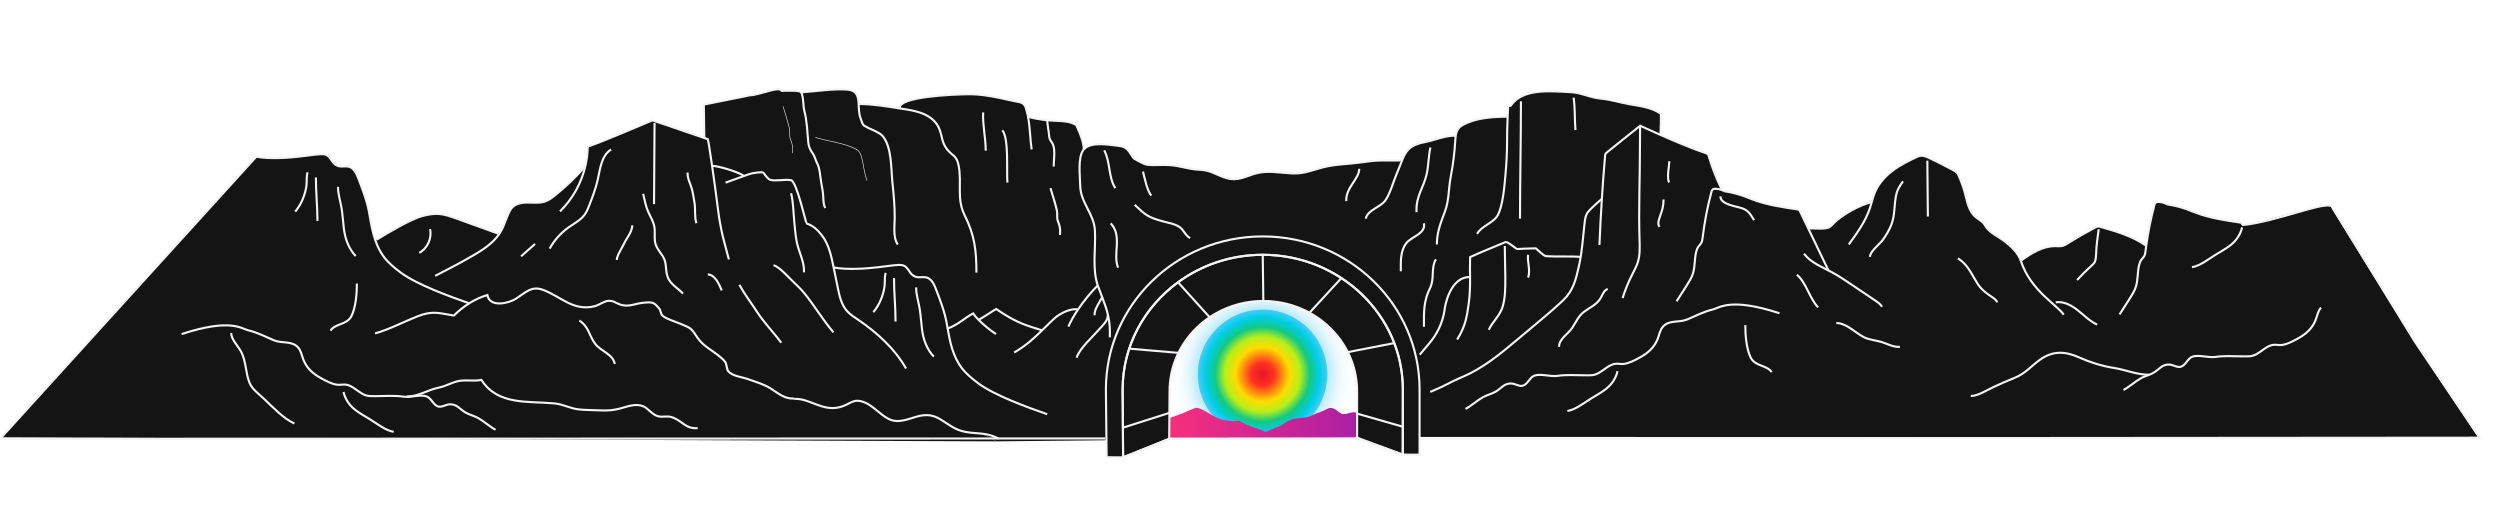
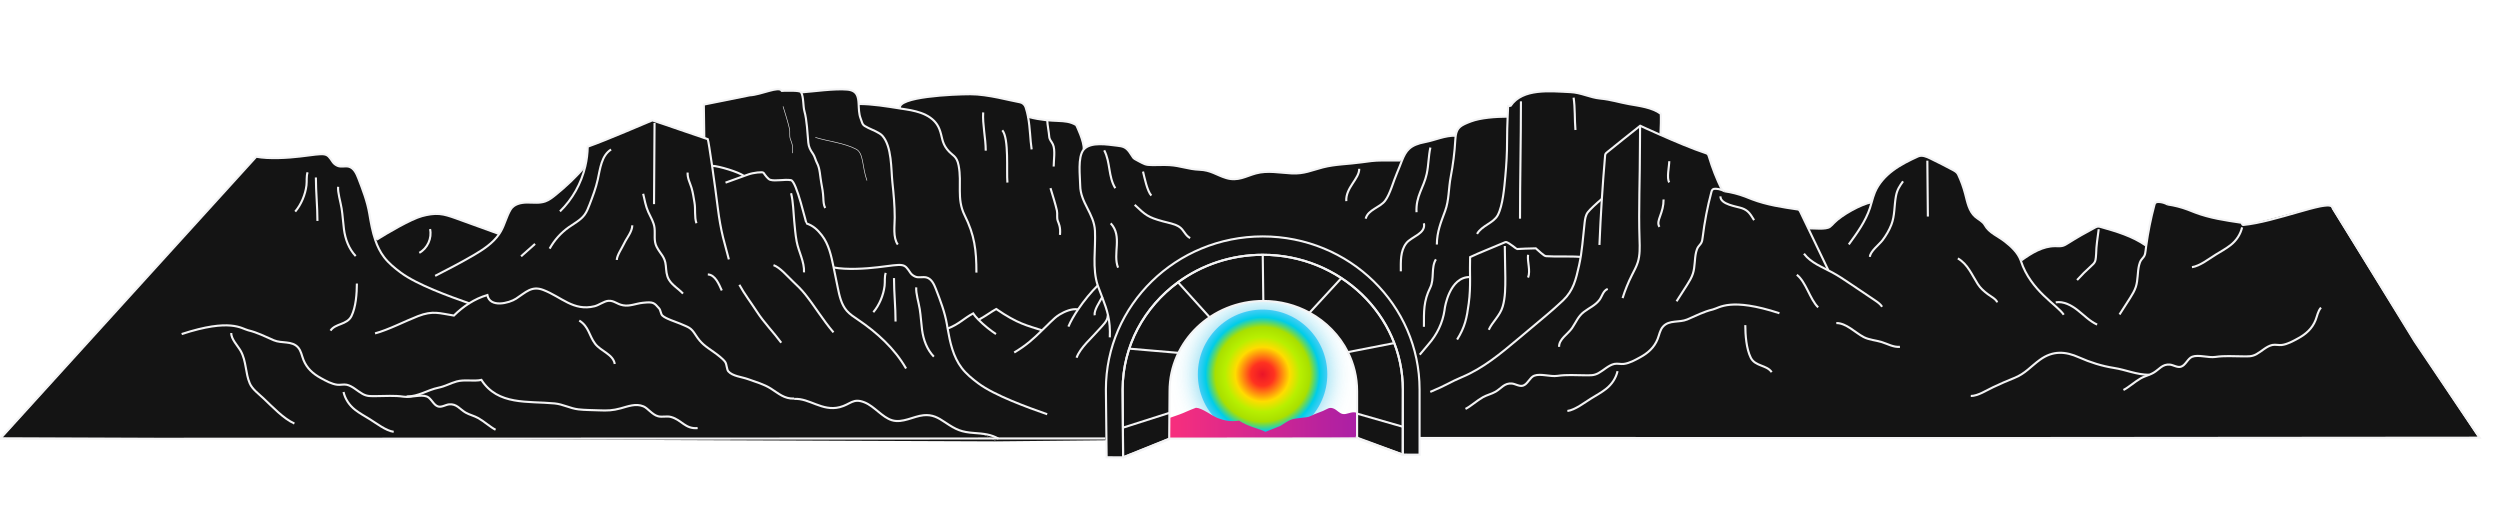
<svg xmlns="http://www.w3.org/2000/svg" id="mountain_and_rails" version="1.1" viewBox="0 0 4247.783 897.419">
  <defs>
    <clipPath id="clippath">
      <path d="M2301.968,743.871c1.743.012,2.646.036,2.608.074v-78.331c0-84.465-71.471-153.183-159.321-153.183-87.849,0-159.32,68.718-159.32,153.183l-.615,81.716s278.754-3.567,315.317-3.466l1.33.006Z" fill="none" />
    </clipPath>
    <linearGradient id="linear-gradient" x1="1974.483" y1="719.247" x2="2311.939" y2="719.247" gradientUnits="userSpaceOnUse">
      <stop offset="0" stop-color="#fb2f7b" />
      <stop offset="1" stop-color="#a91fa6" />
    </linearGradient>
    <radialGradient id="mobile-orb">
      <stop offset="0" stop-color="#EB1528" />
      <stop offset="0.18" stop-color="#FF3220" />
      <stop offset="0.42" stop-color="#FFDC00" />
-       <stop offset="0.58" stop-color="#B8EF19" />
-       <stop offset="0.73" stop-color="#14C980" />
+       <stop offset="0.58" stop-color="#B8EF00" />
+       <stop offset="0.73" stop-color="#A8E000" />
      <stop offset="0.88" stop-color="#00CDE8" />
      <stop offset="1" stop-color="#45CDF6" />
    </radialGradient>
    <filter id="mobile-orb-glow" x="-80%" y="-80%" width="260%" height="260%">
      <feGaussianBlur stdDeviation="21" />
    </filter>
  </defs>
  <g clip-path="url(#clippath)">
    <circle cx="2145.25" cy="636" r="110" fill="#00b0e0" opacity=".58" filter="url(#mobile-orb-glow)" />
    <circle cx="2145.25" cy="636" r="110" fill="url(#mobile-orb)" />
  </g>
  <g clip-path="url(#clippath)">
    <path d="M2175.408,723.72c9.543-6.057,11.699-7.694,17.473-10.348,4.684-2.152,12.642-2.549,17.767-3.353,7.189-1.127,10.901-.202,17.872-3.836,6.364-3.317,12.837-5.16,19.39-7.943,7.889-3.35,10.743-7.277,18.544-3.84,5.24,2.309,9.486,8.101,15.158,9.062,6.975,1.181,14.297-4.448,21.935-2.546,3.366.839,4.841,4.133,7.901,5.549l.491,38.509-337.456.674.283-32.046c9.471-2.091,20.494-6.28,28.895-9.214,8.852-3.091,16.281-7.244,28.475-11.547,10.399.34,26.807,13.434,36.163,17.177,13.13,5.253,23.578,6.6,37.014,4.73,15.539,10.359,33.969,13.478,44.929,18.94" fill="url(#linear-gradient)" />
  </g>
  <g>
    <g>
      <path d="M2473.419,230.598c2.18-14.36,9.04-17.9,25.7-24.26s42.93-8.08,61.68-8.15l.88.04c.25-5.98.53-11.97.82-17.96,1.46-.46,2.74-.09,4.21-.5,20.54-30.16,66.93-24.87,101.53-23.28,18.46.84,33.11,9.29,51.02,10.99,17.81,1.68,31.95,6.42,48.67,9.42,17.54,3.14,39.07,5.55,53.75,16.34,0,0,1.15,2.7-.39,35.44l-.19.43c24.09,10.64,55.71,24.05,76.82,30.92,1.17.38,2.38.77,3.32,1.58,1.31,1.14,1.85,2.9,2.35,4.56,5.76,19.3,13.15,38.11,22.05,56.18l-.16.43c1.68.62,3.31,1.36,4.86,2.23,11.8,1.69,23.41,4.67,34.57,8.85,4.09,1.54,8.12,3.24,12.21,4.79,24.92,9.48,51.55,13.43,77.94,17.31,1.86.27,2.96,2.18,3.77,3.88,4.53,9.42,9.09,18.91,13.66,28.43l.63-.3c8.46-.28,29.17,2.46,36.02-2.51,2.67-1.94,4.84-4.45,7.13-6.82,12.79-13.25,45.65-31.64,63.76-35.03l.15.04c1.61-5.73,3.2-11.46,5.5-16.94,6.28-14.98,17.63-27.42,30.64-37.14,13.01-9.73,27.7-16.94,42.47-23.7,6.8-3.11,14.66.24,21.37,3.54,12.74,6.28,25.48,12.55,37.96,19.32,3.48,1.88,7.15,4.02,8.85,7.6,5.02,10.58,9.05,21.64,12.01,32.97,3.65,13.95,6.3,29.43,17.16,38.92,5.48,4.79,12.85,7.82,16.31,14.22,7.04,13.03,22.35,18.74,34.03,27.86,11.04,8.61,22.13,18.96,26.92,32.09l1.45-.26c17.11-12.26,36.23-24.04,57.27-23.89,4.24.03,8.57.54,12.66-.57,3.21-.87,6.06-2.68,8.88-4.46,14.94-9.4,30.25-18.22,45.88-26.44,1.54-.81,3.13-1.63,4.87-1.82,1.78-.19,3.57.3,5.3.79,26.57,7.48,53.6,15.51,76.22,31.32l.8.11c3.17-23.14,7.77-46.07,13.78-68.64.37-1.35.77-2.77,1.74-3.78,1.49-1.57,3.91-1.75,6.07-1.62,5.11.29,10.17,1.77,14.64,4.27,11.79,1.69,23.41,4.66,34.57,8.85,4.09,1.53,8.12,3.23,12.21,4.79,24.93,9.48,51.56,13.42,77.94,17.31,1.87.27,1.905,4.05,3.77,3.87,37.912-3.661,154.077-45.903,150.543-27.542l139.794,225.586,108.668,162.542-1798.185-.436h-.26v-80.55c0-143.66-119.31-260.12-266.48-260.12-147.18,0-266.49,116.46-266.49,260.12l.94,86.25h-.11l-188.27,1.88-.01-.78c-12.88-7.25-19.86-12.29-35.54-13.41-23.02-1.66-31.04-5.36-50.12-18.11-12.27-8.2-21.48-13.53-36.7-12.1-16.99,1.58-35.76,13.89-53.64,8.5-16.58-5.01-29.69-23.51-46.48-30.3-19.89-8.06-23.76,3.37-42.36,8.09-29.97,7.59-51.34-15.67-77.36-14.04l-.02-.58c-16.64.74-26.65-8.78-39.58-16.97-11.87-7.53-26.04-11.41-39.51-16.26-9.75-3.51-25.66-4.77-32.81-13.06-2.81-3.26-2.49-11.81-5.3-15.93-3.47-5.08-13.16-12.4-18.63-16.27-15.06-10.68-21.78-14.23-31.98-30.13-7.57-11.8-10.47-12.09-25.99-18.7-7.19-3.06-24.75-8.36-30.32-13.94-2.48-2.48-2.73-8.98-5.29-11.87-8.56-9.66-9.51-11.6-27.63-9.61-12.44,1.36-22.02,6.35-33.57,4.27-11.17-2.01-15.29-8.4-25.09-7.62-7.32.57-16.02,7.42-23.47,9.23-36,8.77-56.31-15.92-87.02-27.65-19.87-7.6-29.57,3.86-46.32,14.75-11.91,7.73-44.53,16.02-48.82-6.16-10.93,3.21-21.25,8.03-30.87,14.1-32.94-11.61-88.49-31.55-116.28-52.25-10.32-7.69-20.44-15.9-28.25-26.13-6.69-8.76-11.43-18.6-14.98-29l2.32-.8c16.86-10.59,58.1-35.05,77.35-40.12,9.54-2.52,19.41-4.32,29.24-3.49,9.34.78,18.31,3.92,27.15,7.02,23.94,8.41,50.25,18.47,74.19,26.87l.24.16c1.03-1.52,2.01-3.07,2.92-4.68,6.69-11.8,9.6-25.48,16.61-37.09,5.4-8.96,17.12-11.7,27.58-11.78,10.46-.09,21.27,1.58,31.13-1.89,6.7-2.36,12.37-6.9,17.89-11.36,16.47-13.31,36.41-31.82,49.72-48.29l.45.11c2.58-10.93,4-22.17,4.16-33.48,33.35-11.69,106.59-43.61,109.8-44.7,30.06,9.75,58.43,20.16,88.27,30,1.98.65,3.97,1.3,5.96,1.95.88,2.44,3.87,21.69,7.31,45.43l.48-.11c11.26.47,44.61,10.4,53.72,17.27,2.49-.9,4.98-1.79,7.47-2.69,7.93-2.85,24.3-4.88,25.73-2.74,2.67,3.99,7.74,10.89,11.35,11.93,9.13,2.64,23.9-1.19,35.22.58,9.53,1.49,25.47,73.21,26.5,73.56,11.38,3.94,18.52,10.55,25.92,20.05,11.8,15.16,15.99,34.73,19.85,53.55.09.44.18.87.27,1.31l.37-.08c21.27,4.1,54.48,2.07,74.39-.37,45.8-5.6,44.31-7.47,55.68,9.45,1.95,2.91,5.03,5.04,8.25,6.43,5.9,2.53,12.84-.2,19.05,1.41,8.53,2.22,12.84,11.49,16.01,19.71,7.61,19.66,15.26,39.49,18.75,60.29.38,2.28.77,4.57,1.16,6.86l.06-.01c19.41-7.47,27.25-17.17,43.3-25.76,2.15,3.23,5.25,6.84,8.84,10.51l1.24-.06c13.44-7.46,20.82-13.4,29.11-17.91,36.96,25.38,52.27,27.85,77.64,36.2l.13.13c4.59-4.5,9.39-9.28,14.75-14.44,4.69-4.51,9.43-9.06,15-12.4,8.92-5.35,21.11-10.65,31.35-8.79l.15.1c10.27-15.24,22.68-30.21,33.41-40.67l.18-.06c-9.82-28.65-3.39-62.17-4.8-92.8-1.34-29.4-24.82-47.71-25.12-77.28-.15-15.55-4.62-48,5.79-60.72.04-.05.08-.1.12-.14,11.67-13.99,41.48-8.35,56.89-6.68,10.24,1.11,14.99,2.79,20.79,10.68,7.84,10.64,3.86,9.55,15.75,15.58,9.63,4.89,10.89,6.75,23.91,6.74,9.37,0,18.9-.5,28.26,0,18.59,1.01,32.43,7.17,51.02,7.85,19.8.74,28.59,8.94,45.54,14.13,19.74,6.04,33.54-3.23,50.24-7.81,20.08-5.51,40.46-1.08,61.22-.04,20.79,1.05,33.87-5.38,52.59-10.22,21.44-5.53,44.26-5.49,65.88-8.61,11.64-1.69,22.25-3.16,34.47-3.14h32.06l2.11.41c6.77-16.93,13.14-26.85,39.75-31.81,16.38-3.06,33.58-11.33,51.47-10.7l.2.03Z" fill="#141414" />
      <path d="M2001.599,479.598c-57.17,41.85-94.13,107.96-94.13,182.22l.81,115.17v.13l-27.98-.2-.32-28.85-.94-86.25c0-143.66,119.31-260.12,266.49-260.12,147.17,0,266.48,116.46,266.48,260.12v110.7l-28.54-.08v-.2l.12-110.42c0-126.22-106.8-228.9-238.06-228.9-54.04,0-103.93,17.4-143.93,46.68Z" fill="#141414" />
      <path d="M2145.524,432.913c-54.04,0-103.93,17.4-143.93,46.68-57.17,41.85-94.13,107.96-94.13,182.22l.81,115.17h.35l77.983-31.087.617-81.303c0-84.47,71.46-153.18,159.31-153.19h.01c28.52,0,55.31,7.24,78.49,19.92,28.15,15.38,50.98,38.78,65.1,66.94,10.08,20.08,15.73,42.58,15.73,66.33v78.33c0-.01-.058-.019-.173-.027l-.133.001c.037.297.06.597.081.898l.409-.001.196-.001v.01l76.57,28.43h.65l.12-110.42c0-126.22-106.8-228.9-238.06-228.9Z" fill="#141414" stroke="#f3f3f4" stroke-miterlimit="10" stroke-width="3.6" />
      <path d="M1458.909,176.678l.53-.03c23.48.1,46.8,4.06,69.63,7.63l.02-.12c-4.96-19.83,90.07-24.04,119.65-24.07,30.18-.04,68.17,10.99,83.98,13.61,4.65.77,8.46,4.1,9.93,8.58,1.77,5.41,3.1,10.86,4.12,16.3,45.93,11.62,61.42,1.95,81.81,13.9,0,0,14.09,28.24,12.68,41.7l.01.01c-.04.04-.08.09-.12.14-10.41,12.72-5.94,45.17-5.79,60.72.3,29.57,23.78,47.88,25.12,77.28,1.41,30.63-5.02,64.15,4.8,92.8l-.18.06c-10.73,10.46-23.14,25.43-33.41,40.67l-.15-.1c-10.24-1.86-22.43,3.44-31.35,8.79-5.57,3.34-10.31,7.89-15,12.4-5.36,5.16-10.16,9.94-14.75,14.44l-.13-.13c-25.37-8.35-40.68-10.82-77.64-36.2-8.29,4.51-15.67,10.45-29.11,17.91l-1.24.06c-3.59-3.67-6.69-7.28-8.84-10.51-16.05,8.59-23.89,18.29-43.3,25.76l-.06.01c-.39-2.29-.78-4.58-1.16-6.86-3.49-20.8-11.14-40.63-18.75-60.29-3.17-8.22-7.48-17.49-16.01-19.71-6.21-1.61-13.15,1.12-19.05-1.41-3.22-1.39-6.3-3.52-8.25-6.43-11.37-16.92-9.88-15.05-55.68-9.45-19.91,2.44-53.12,4.47-74.39.37l-.37.08c-.09-.44-.18-.87-.27-1.31-3.86-18.82-8.05-38.39-19.85-53.55-7.4-9.5-14.54-16.11-25.92-20.05-1.03-.35-16.97-72.07-26.5-73.56-11.32-1.77-26.09,2.06-35.22-.58-3.61-1.04-8.68-7.94-11.35-11.93-1.43-2.14-17.8-.11-25.73,2.74-2.49.9-4.98,1.79-7.47,2.69-9.11-6.87-42.46-16.8-53.72-17.27l-.48.11c-3.44-23.74-6.43-42.99-7.31-45.43-1.99-.65-3.98-1.3-5.96-1.95l-.81-56.82,77.82-15.7c19.61-1.01,50.02-16.4,54.5-7.68,9.38-.05,30.45-1.07,32.76,2.31.09.13.17.26.24.39,20.79-1.5,56.7-6.75,78.55-4.78,16.69,1.51,18.51,11.97,19.17,24.46Z" fill="#141414" />
      <path d="M797.169,515.398c9.62-6.07,19.94-10.89,30.87-14.1,4.29,22.18,36.91,13.89,48.82,6.16,16.75-10.89,26.45-22.35,46.32-14.75,30.71,11.73,51.02,36.42,87.02,27.65,7.45-1.81,16.15-8.66,23.47-9.23,9.8-.78,13.92,5.61,25.09,7.62,11.55,2.08,21.13-2.91,33.57-4.27,18.12-1.99,19.07-.05,27.63,9.61,2.56,2.89,2.81,9.39,5.29,11.87,5.57,5.58,23.13,10.88,30.32,13.94,15.52,6.61,18.42,6.9,25.99,18.7,10.2,15.9,16.92,19.45,31.98,30.13,5.47,3.87,15.16,11.19,18.63,16.27,2.81,4.12,2.49,12.67,5.3,15.93,7.15,8.29,23.06,9.55,32.81,13.06,13.47,4.85,27.64,8.73,39.51,16.26,12.93,8.19,22.94,17.71,39.58,16.97l.02.58c26.02-1.63,47.39,21.63,77.36,14.04,18.6-4.72,22.47-16.15,42.36-8.09,16.79,6.79,29.9,25.29,46.48,30.3,17.88,5.39,36.65-6.92,53.64-8.5,15.22-1.43,24.43,3.9,36.7,12.1,19.08,12.75,27.1,16.45,50.12,18.11,15.68,1.12,22.66,6.16,35.54,13.41l.01.78L3.667,743.108l431.721-476.82c21.27,4.1,54.48,2.07,74.39-.37,45.8-5.61,44.31-7.47,55.68,9.45,1.95,2.91,5.03,5.04,8.25,6.42,5.9,2.53,12.84-.19,19.05,1.42,8.53,2.22,12.84,11.49,16.02,19.71,7.6,19.66,15.25,39.49,18.74,60.28,2.52,15.04,5.21,30.45,10.14,44.82,3.55,10.4,8.29,20.24,14.98,29,7.81,10.23,17.93,18.44,28.25,26.13,27.79,20.7,83.34,40.64,116.28,52.25Z" fill="#141414" />
    </g>
    <g>
      <path d="M639.979,407.218c16.86-10.59,58.1-35.05,77.35-40.12,9.54-2.52,19.41-4.32,29.24-3.49,9.34.78,18.31,3.92,27.15,7.02,23.94,8.41,50.25,18.47,74.19,26.87" fill="none" stroke="#f3f3f4" stroke-miterlimit="10" stroke-width="3.6" />
      <path d="M739.369,468.748c21.96-11.31,43.94-22.62,65.27-35.1,16.38-9.59,32.93-20.44,43.51-35.99,1.03-1.52,2.01-3.07,2.92-4.68,6.69-11.8,9.6-25.48,16.61-37.09,5.4-8.96,17.12-11.7,27.58-11.78,10.46-.09,21.27,1.58,31.13-1.89,6.7-2.36,12.37-6.9,17.89-11.36,16.47-13.31,36.41-31.82,49.72-48.29" fill="none" stroke="#f3f3f4" stroke-miterlimit="10" stroke-width="3.6" />
      <path d="M951.409,359.208c21.38-20.84,36.25-47.66,43.04-76.53,2.58-10.93,4-22.17,4.16-33.48,33.35-11.69,106.59-43.61,109.8-44.7,30.06,9.75,58.43,20.16,88.27,30,1.98.65,3.97,1.3,5.96,1.95.88,2.44,3.87,21.69,7.31,45.43,3.53,24.49,7.51,53.75,10.04,74.26,1.86,15,4.93,32.4,8.5,47.09,3.53,14.54,6.38,23,9.91,37.54" fill="none" stroke="#f3f3f4" stroke-miterlimit="10" stroke-width="3.6" />
      <path d="M1210.429,281.768c11.26.47,44.61,10.4,53.72,17.27.04.03.07.06.1.08" fill="none" stroke="#f3f3f4" stroke-miterlimit="10" stroke-width="3.6" />
      <path d="M1232.749,310.358c10.46-3.77,20.93-7.55,31.4-11.32,2.49-.9,4.98-1.79,7.47-2.69,7.93-2.85,24.3-4.88,25.73-2.74,2.67,3.99,7.74,10.89,11.35,11.93,9.13,2.64,23.9-1.19,35.22.58,9.53,1.49,25.47,73.21,26.5,73.56,11.38,3.94,18.52,10.55,25.92,20.05,11.8,15.16,15.99,34.73,19.85,53.55.09.44.18.87.27,1.31,2.34,11.42,4.68,22.86,7.02,34.28,2.85,13.93,6.03,28.54,15.38,39.26,5.2,5.96,11.95,10.28,18.5,14.71,32.58,22.05,62.57,49.17,82.16,83.29" fill="none" stroke="#f3f3f4" stroke-miterlimit="10" stroke-width="3.6" />
      <path d="M1416.829,454.508c21.27,4.1,54.48,2.07,74.39-.37,45.8-5.6,44.31-7.47,55.68,9.45,1.95,2.91,5.03,5.04,8.25,6.43,5.9,2.53,12.84-.2,19.05,1.41,8.53,2.22,12.84,11.49,16.01,19.71,7.61,19.66,15.26,39.49,18.75,60.29.38,2.28.77,4.57,1.16,6.86,4.12,23.75,9.41,47.92,23.96,66.96,7.81,10.22,17.93,18.43,28.25,26.12,27.98,20.84,84.09,40.91,116.94,52.48" fill="none" stroke="#f3f3f4" stroke-miterlimit="10" stroke-width="3.6" />
      <path d="M1610.179,558.278c19.41-7.47,27.25-17.17,43.3-25.76,2.15,3.23,5.25,6.84,8.84,10.51,9.18,9.38,21.61,19.22,29.98,24.58" fill="none" stroke="#f3f3f4" stroke-miterlimit="10" stroke-width="3.6" />
      <path d="M1663.559,542.968c13.44-7.46,20.82-13.4,29.11-17.91,36.96,25.38,52.27,27.85,77.64,36.2" fill="none" stroke="#f3f3f4" stroke-miterlimit="10" stroke-width="3.6" />
      <path d="M1723.279,598.958c20.84-12.39,33.04-23.72,47.16-37.57,4.59-4.5,9.39-9.28,14.75-14.44,4.69-4.51,9.43-9.06,15-12.4,8.92-5.35,21.11-10.65,31.35-8.79" fill="none" stroke="#f3f3f4" stroke-miterlimit="10" stroke-width="3.6" />
      <path d="M1815.339,554.948c3.82-9.03,9.62-19.12,16.35-29.09,10.27-15.24,22.68-30.21,33.41-40.67" fill="none" stroke="#f3f3f4" stroke-miterlimit="10" stroke-width="3.6" />
      <path d="M2412.269,602.668l14.98-17.84c14.36-16.33,24.04-36.35,27.19-57.86.16-1.12.31-2.26.45-3.41,0,0,7.74-53.55,42.82-52.8" fill="none" stroke="#f3f3f4" stroke-miterlimit="10" stroke-width="3.6" />
      <path d="M2475.799,576.938c13.46-21.46,16.42-36.48,19.78-61.59,3.91-29.21,1.33-53.18,2.3-78.5,15.09-7.21,38.87-16.37,58.56-24.9.98-.43,2.05-.94,3.08-.63,5,1.49,17.21,11.83,18.04,11.83,14.4-.51,12.33-.95,31.94-1.19,5.44,4.43,13.47,13,17.45,13.31,15.09,1.18,42.93-.22,58.3,1.26" fill="none" stroke="#f3f3f4" stroke-miterlimit="10" stroke-width="3.6" />
      <path d="M2430.199,665.898c28.46-11.8,33.44-16.65,53.95-25.2,35.52-14.8,65.6-39.9,95.08-64.64,15.95-13.38,31.9-26.76,47.85-40.14,7.73-6.49,21.4-18.48,28.68-25.48,17.72-17.03,21.79-35.21,27.2-59.19,5.41-23.97,6.65-48.66,9.52-73.07.72-6.14,1.66-12.57,5.39-17.51,3.72-4.94,15.49-15.75,23.82-22.69" fill="none" stroke="#f3f3f4" stroke-miterlimit="10" stroke-width="3.6" />
      <path d="M2717.629,416.198c2.08-50.59,5.27-101.14,9.59-151.6.08-.94.17-1.9.55-2.77.55-1.23,1.62-2.12,2.66-2.97,19.78-16.16,36.35-29.09,56.27-45.04.07-.05.13-.11.2-.16,0,0,14.62,6.82,34.2,15.45,24.09,10.64,55.71,24.05,76.82,30.92,1.17.38,2.38.77,3.32,1.58,1.31,1.14,1.85,2.9,2.35,4.56,5.76,19.3,13.15,38.11,22.05,56.18" fill="none" stroke="#f3f3f4" stroke-miterlimit="10" stroke-width="3.6" />
      <path d="M2756.969,506.518c4.21-13.44,9.52-26.53,15.86-39.09,3.63-7.19,7.62-14.26,10.01-21.95,3.8-12.23,3.35-25.31,2.93-38.12-1.74-53.01.72-102.98.7-159.82,0-8.91-.02-21.64.23-33.72v-.03" fill="none" stroke="#f3f3f4" stroke-miterlimit="10" stroke-width="3.6" />
      <path d="M2848.699,511.948c6.09-9.29,12.09-18.65,17.99-28.07,3.78-6.04,7.57-12.19,9.75-18.97,3.8-11.77,2.55-24.61,5.45-36.63.77-3.19,1.86-6.36,3.74-9.06,1.6-2.3,3.75-4.21,5.09-6.66,1.51-2.75,1.88-5.95,2.26-9.06,3.16-26.09,8.14-51.96,14.91-77.35.36-1.36.76-2.77,1.73-3.79,1.5-1.56,3.91-1.74,6.07-1.62,3.34.19,6.65.89,9.79,2.04,1.68.62,3.31,1.36,4.86,2.23.08.04.15.09.23.13" fill="none" stroke="#f3f3f4" stroke-miterlimit="10" stroke-width="3.6" />
      <path d="M2930.109,324.978c.08.01.15.02.23.03,11.8,1.69,23.41,4.67,34.57,8.85,4.09,1.54,8.12,3.24,12.21,4.79,24.92,9.48,51.55,13.43,77.94,17.31,1.86.27,2.96,2.18,3.77,3.88,4.53,9.42,9.09,18.91,13.66,28.43,11.37,23.67,22.81,47.55,34.07,70.95" fill="none" stroke="#f3f3f4" stroke-miterlimit="10" stroke-width="3.6" />
      <path d="M3065.159,431.058c11.75,15.56,31.19,22.71,48.33,31.99,10.16,5.51,19.76,11.96,29.34,18.41,14.18,9.53,28.36,19.07,42.54,28.6,4.69,3.15,9.51,6.44,12.57,11.18" fill="none" stroke="#f3f3f4" stroke-miterlimit="10" stroke-width="3.6" />
      <path d="M3053.009,466.888c15.49,11.87,22.26,41.74,36.24,55.34" fill="none" stroke="#f3f3f4" stroke-miterlimit="10" stroke-width="3.6" />
      <path d="M3073.119,387.968c8.46-.28,29.17,2.46,36.02-2.51,2.67-1.94,4.84-4.45,7.13-6.82,12.79-13.25,45.65-31.64,63.76-35.03" fill="none" stroke="#f3f3f4" stroke-miterlimit="10" stroke-width="3.6" />
      <path d="M3141.309,415.308c14.1-19.34,28.42-39.09,35.94-61.81,1.07-3.25,2-6.55,2.93-9.85,1.61-5.73,3.2-11.46,5.5-16.94,6.28-14.98,17.63-27.42,30.64-37.14,13.01-9.73,27.7-16.94,42.47-23.7,6.8-3.11,14.66.24,21.37,3.54,12.74,6.28,25.48,12.55,37.96,19.32,3.48,1.88,7.15,4.02,8.85,7.6,5.02,10.58,9.05,21.64,12.01,32.97,3.65,13.95,6.3,29.43,17.16,38.92,5.48,4.79,12.85,7.82,16.31,14.22,7.04,13.03,22.35,18.74,34.03,27.86,11.04,8.61,22.13,18.96,26.92,32.09.15.42.3.85.44,1.28,16.53,50.45,61.88,74.46,72.69,91.11" fill="none" stroke="#f3f3f4" stroke-miterlimit="10" stroke-width="3.6" />
      <path d="M3434.849,442.128c17.11-12.26,36.23-24.04,57.27-23.89,4.24.03,8.57.54,12.66-.57,3.21-.87,6.06-2.68,8.88-4.46,14.94-9.4,30.25-18.22,45.88-26.44,1.54-.81,3.13-1.63,4.87-1.82,1.78-.19,3.57.3,5.3.79,26.57,7.48,53.6,15.51,76.22,31.32" fill="none" stroke="#f3f3f4" stroke-miterlimit="10" stroke-width="3.6" />
      <path d="M3529.189,475.838c7.49-8.3,15.42-16.2,23.75-23.66,2.68-2.39,5.49-4.87,6.86-8.19,1.08-2.63,1.72-9.85,1.77-12.69.26-14.18,2.49-27.21,4.37-41.85" fill="none" stroke="#f3f3f4" stroke-miterlimit="10" stroke-width="3.6" />
      <path d="M3492.909,513.668c13.51-2.09,26.74,5.08,37.47,13.55,10.73,8.48,20.43,18.64,32.88,24.31" fill="none" stroke="#f3f3f4" stroke-miterlimit="10" stroke-width="3.6" />
      <path d="M1111.269,346.798c0-46.16.88-92.03.88-137.96" fill="none" stroke="#f3f3f4" stroke-miterlimit="10" stroke-width="3.6" />
      <path d="M1829.219,607.798c6-17.06,26.64-34.55,38.49-48.34,4.96-5.78,15.74-15.17,14.23-23.72" fill="none" stroke="#f3f3f4" stroke-miterlimit="10" stroke-width="3.6" />
      <path d="M1859.969,535.738c-1.38-8.91,8.34-22.42,12.77-30.86.15-.27.28-.53.41-.78" fill="none" stroke="#f3f3f4" stroke-miterlimit="10" stroke-width="3.6" />
      <path d="M2529.589,560.338c6.2-13.62,19.16-23.9,23.72-39.68,4.51-15.59,4.4-32.54,4.4-48.63,0-18.14-.88-35.92-.88-54.05" fill="none" stroke="#f3f3f4" stroke-miterlimit="10" stroke-width="3.6" />
      <path d="M2596.369,471.588c4.56-11.97-1.62-26.58,0-38.67" fill="none" stroke="#f3f3f4" stroke-miterlimit="10" stroke-width="3.6" />
      <path d="M2649.099,589.338c-.61-12.96,15.26-21.95,21.97-31.85,6.67-9.87,10.48-20.19,20.2-27.57,9.02-6.84,19.35-11.1,26.39-20.35,4.7-6.17,6.07-15.61,14.04-18.65" fill="none" stroke="#f3f3f4" stroke-miterlimit="10" stroke-width="3.6" />
      <path d="M2836.279,273.868c0,8.18-4.81,29.51,0,36.03" fill="none" stroke="#f3f3f4" stroke-miterlimit="10" stroke-width="3.6" />
      <path d="M2826.609,338.898c-.05,11.35-2.42,18.65-6.15,29.02-2.03,5.65-4.49,12.23-.88,17.55" fill="none" stroke="#f3f3f4" stroke-miterlimit="10" stroke-width="3.6" />
      <path d="M2923.269,333.618c-.6,13.87,27.79,17.07,36.71,20.24,11.21,3.98,14.36,10.73,20.41,20.19" fill="none" stroke="#f3f3f4" stroke-miterlimit="10" stroke-width="3.6" />
      <path d="M2490.039,694.788c8.58-4.2,19.55-14.24,29.44-19.78,6.84-3.83,14.86-5.57,21.53-9.39,9.85-5.62,15.06-15.27,28.1-13.93,5.71.59,12.49,5.33,18.48,3.62,8.03-2.28,11.75-14.18,19.31-17.01,10.6-3.97,27.38,2.1,39.23.36,16.46-2.41,30.3-.97,46.91-.99,9.45-.01,14.97.68,23.03-3.74,8.79-4.81,17.2-13.58,27.08-15.61,5.04-1.03,10.73.64,15.85.03,9.64-1.16,19.49-6.7,28.05-11.39,13.27-7.28,23.65-16.58,29.39-30.77,3.02-7.48,3.91-15.33,9.25-21.29,10.48-11.72,27.56-6.33,41.21-12.14,14.74-6.27,27.56-13.15,43.37-16.91,11.46-2.73,29.7-20.87,113.18,6.37" fill="none" stroke="#f3f3f4" stroke-miterlimit="10" stroke-width="3.6" />
      <path d="M2663.159,698.308c13.19-1.76,29.09-14.32,40.4-21.29,8.35-5.15,17.46-10.09,25.1-16.07,10.3-8.05,17.08-18.72,19.74-30.31" fill="none" stroke="#f3f3f4" stroke-miterlimit="10" stroke-width="3.6" />
      <path d="M2965.449,552.428c.07,16.73,1.65,40.03,9.31,55.36,7.46,14.96,27.35,12.17,35.51,24.61" fill="none" stroke="#f3f3f4" stroke-miterlimit="10" stroke-width="3.6" />
      <path d="M3177.229,436.438c.07-9.12,15.95-20.99,21.53-28.45,5.89-7.87,11.25-16.96,14.87-26.18,6.04-15.35,4.75-32.41,7.76-48.44,2.06-10.95,5.99-16.74,12.08-25.23" fill="none" stroke="#f3f3f4" stroke-miterlimit="10" stroke-width="3.6" />
      <path d="M3275.659,367.888c0-31.74-.88-63.21-.88-94.9" fill="none" stroke="#f3f3f4" stroke-miterlimit="10" stroke-width="3.6" />
      <path d="M3326.619,439.068c16.95,9.88,23.82,27.95,33.84,43.53,4.72,7.35,10.41,12.19,17.13,17.26,4.7,3.54,14.68,8.78,15.82,13.91" fill="none" stroke="#f3f3f4" stroke-miterlimit="10" stroke-width="3.6" />
      <path d="M3120.109,548.918c16.72-.23,32.3,16.41,46.28,23.7,9.59,5.02,20.82,5.48,30.84,8.6,10.35,3.22,19.77,9,30.97,8.12" fill="none" stroke="#f3f3f4" stroke-miterlimit="10" stroke-width="3.6" />
      <path d="M3348.589,672.818c12.03.09,27.01-9.82,37.98-14.93,11.86-5.53,23.67-10.84,35.86-15.63,18.52-7.27,28.23-19.79,43.61-30.9,22.09-15.97,43.32-14.47,66.54-4.1,18.96,8.46,38.61,14.67,59.23,17.91,20.82,3.28,38.5,11.63,59.94,11.63" fill="none" stroke="#f3f3f4" stroke-miterlimit="10" stroke-width="3.6" />
      <path d="M637.239,566.458c22.86-6.05,50.81-20.7,73.04-29.32,25.29-9.81,36.89-4.76,60.9-.94,7.96-7.88,16.64-14.92,25.99-20.8,9.62-6.07,19.94-10.89,30.87-14.1,4.29,22.18,36.91,13.89,48.82,6.16,16.75-10.89,26.45-22.35,46.32-14.75,30.71,11.73,51.02,36.42,87.02,27.65,7.45-1.81,16.15-8.66,23.47-9.23,9.8-.78,13.92,5.61,25.09,7.62,11.55,2.08,21.13-2.91,33.57-4.27,18.12-1.99,19.07-.05,27.63,9.61,2.56,2.89,2.81,9.39,5.29,11.87,5.57,5.58,23.13,10.88,30.32,13.94,15.52,6.61,18.42,6.9,25.99,18.7,10.2,15.9,16.92,19.45,31.98,30.13,5.47,3.87,15.16,11.19,18.63,16.27,2.81,4.12,2.49,12.67,5.3,15.93,7.15,8.29,23.06,9.55,32.81,13.06,13.47,4.85,27.64,8.73,39.51,16.26,12.93,8.19,22.94,17.71,39.58,16.97" fill="none" stroke="#f3f3f4" stroke-miterlimit="10" stroke-width="3.6" />
      <path d="M690.879,673.738c21.02-.15,34.54-10.92,54.48-15.09,11.41-2.39,19.32-7.34,30.64-10.51,13.28-3.72,28.82.24,41.98-2.65,28.04,43.65,78.8,35.65,124.34,39.98,14.31,1.36,26.17,8.37,40.27,10.06,11.28,1.34,23.31,1.16,34.45,1.67,15.55.72,24.24.22,37.46-3.35,12.4-3.34,25.58-8.82,38.8-3.39,7.32,3,14.99,14.34,25.02,16.88,6.99,1.77,14.7-.86,21.84,1.14,18.54,5.21,23.89,20.77,45.21,18.89" fill="none" stroke="#f3f3f4" stroke-miterlimit="10" stroke-width="3.6" />
      <path d="M712.419,429.608c13.93-7.6,21.77-24.93,18.29-40.41" fill="none" stroke="#f3f3f4" stroke-miterlimit="10" stroke-width="3.6" />
      <path d="M885.379,435.508c7.92-7.03,15.83-14.05,23.74-21.08" fill="none" stroke="#f3f3f4" stroke-miterlimit="10" stroke-width="3.6" />
      <path d="M933.919,422.458c7.93-14.39,19.17-26.94,32.6-36.42,9.33-6.58,19.96-11.94,26.74-21.13,3.81-5.17,6.15-11.25,8.45-17.25,5.36-13.96,10.73-27.97,13.95-42.57,4.14-18.74,6.34-40.93,22.64-51.06" fill="none" stroke="#f3f3f4" stroke-miterlimit="10" stroke-width="3.6" />
      <path d="M1047.999,441.708c.05-7.58,8.97-20.46,12.3-27.68,4.5-9.75,13.82-19.96,14.06-31.2" fill="none" stroke="#f3f3f4" stroke-miterlimit="10" stroke-width="3.6" />
      <path d="M1092.819,329.228c2.5,10.52,4.15,20.99,8.78,31.2,4.14,9.13,9.52,17.15,10.56,27.23,1.13,10.94-1.66,21.67,3.68,31.89,6.65,12.73,13.96,16.3,15.45,31.83.78,8.21.9,16.3,5.23,23.7,5.63,9.64,16.44,15.61,23.96,23.75" fill="none" stroke="#f3f3f4" stroke-miterlimit="10" stroke-width="3.6" />
      <path d="M1168.389,293.198c-.65,9.59,4.06,17.49,6.7,26.36,2.39,8.04,3.46,16.37,4.94,24.65,1.99,11.18-.39,24.62,3.3,35.11" fill="none" stroke="#f3f3f4" stroke-miterlimit="10" stroke-width="3.6" />
      <path d="M1202.659,466.318c12.79.46,19.33,17.51,23.73,27.24" fill="none" stroke="#f3f3f4" stroke-miterlimit="10" stroke-width="3.6" />
      <path d="M1256.269,483.888c8.35,15.38,20.15,30.81,29.84,45.75,12.25,18.88,28.2,34.89,41.33,52.67" fill="none" stroke="#f3f3f4" stroke-miterlimit="10" stroke-width="3.6" />
      <path d="M1314.259,450.498c11.02,3.75,24.03,19.33,32.97,27.68,7.14,6.68,14.54,13.89,20.64,21.53,16.79,21.04,30.68,44.47,48.33,65.03" fill="none" stroke="#f3f3f4" stroke-miterlimit="10" stroke-width="3.6" />
      <path d="M1366.109,462.798c1.03-17.61-9.36-35.51-12.54-52.72-2.15-11.58-3.03-23.35-4.15-34.93-1.54-15.81-1.48-31.49-5.28-46.8" fill="none" stroke="#f3f3f4" stroke-miterlimit="10" stroke-width="3.6" />
      <path d="M1483.859,530.468c10.12-11.87,17.23-28.78,19.16-44.69.86-7.16-.41-15.47,1.93-22.1" fill="none" stroke="#f3f3f4" stroke-miterlimit="10" stroke-width="3.6" />
      <path d="M1521.649,546.278c0-24.85-2.64-49.08-2.64-73.81" fill="none" stroke="#f3f3f4" stroke-miterlimit="10" stroke-width="3.6" />
      <path d="M1556.799,488.278c-.88,9.91,4.08,25.18,5.95,36.96,1.86,11.63,2.38,23.44,3.94,35.13,2.25,16.93,8.22,33.26,19.99,45.67" fill="none" stroke="#f3f3f4" stroke-miterlimit="10" stroke-width="3.6" />
      <path d="M984.219,544.668c16.34,10.13,16.49,25.47,26.87,39.24,9.86,13.08,30.59,17.76,33.48,34.51" fill="none" stroke="#f3f3f4" stroke-miterlimit="10" stroke-width="3.6" />
      <path d="M1349.389,677.798c26.02-1.63,47.39,21.63,77.36,14.04,18.6-4.72,22.47-16.15,42.36-8.09,16.79,6.79,29.9,25.29,46.48,30.3,17.88,5.39,36.65-6.92,53.64-8.5,15.22-1.43,24.43,3.9,36.7,12.1,19.08,12.75,27.1,16.45,50.12,18.11,15.68,1.12,27.605,2.309,40.485,9.559" fill="none" stroke="#f3f3f4" stroke-miterlimit="10" stroke-width="3.6" />
      <path d="M2379.889,272.668h-32.06c-12.22-.02-22.83,1.45-34.47,3.14-21.62,3.12-44.44,3.08-65.88,8.61-18.72,4.84-31.8,11.27-52.59,10.22-20.76-1.04-41.14-5.47-61.22.04-16.7,4.58-30.5,13.85-50.24,7.81-16.95-5.19-25.74-13.39-45.54-14.13-18.59-.68-32.43-6.84-51.02-7.85-9.36-.5-18.89,0-28.26,0-13.02.01-14.28-1.85-23.91-6.74-11.89-6.03-7.91-4.94-15.75-15.58-5.8-7.89-10.55-9.57-20.79-10.68-15.41-1.67-45.22-7.31-56.89,6.68-.04.04-.08.09-.12.14-10.41,12.72-5.94,45.17-5.79,60.72.3,29.57,23.78,47.88,25.12,77.28,1.41,30.63-5.02,64.15,4.8,92.8.22.66.46,1.31.7,1.96,2.4,6.45,4.67,12.29,6.76,17.79,8.72,22.94,14.26,39.75,12.94,68.32" fill="none" stroke="#f3f3f4" stroke-miterlimit="10" stroke-width="3.6" />
      <path d="M2320.489,371.568c3.68-15.35,24.29-18.85,33.03-30.6,8.6-11.56,14.07-33.14,20-46.67,3.53-8.05,6.03-15.09,8.48-21.22,6.77-16.93,13.14-26.85,39.75-31.81,16.38-3.06,33.58-11.33,51.47-10.7" fill="none" stroke="#f3f3f4" stroke-miterlimit="10" stroke-width="3.6" />
      <path d="M2441.379,415.528c.11-21.94,6.95-37.77,14.13-57.3,6.64-18.07,5.68-38.05,9.33-57.22,4.01-21,6.79-42.47,7.93-63.67.13-2.49.35-4.72.65-6.74,2.18-14.36,9.04-17.9,25.7-24.26s42.93-8.08,61.68-8.15" fill="none" stroke="#f3f3f4" stroke-miterlimit="10" stroke-width="3.6" />
      <path d="M2509.669,397.478c8.1-14.41,27.93-18.17,35.27-32.03,8.57-16.17,11.08-47.39,12.75-65.48,1.84-20.07,3.03-39.55,3-60.27-.01-13.79.41-27.62.99-41.47.25-5.98.53-11.97.82-17.96,1.46-.46,2.74-.09,4.21-.5,20.54-30.16,66.93-24.87,101.53-23.28,18.46.84,33.11,9.29,51.02,10.99,17.81,1.68,31.95,6.42,48.67,9.42,17.54,3.14,39.07,5.55,53.75,16.34,0,0,1.15,2.7-.39,35.44" fill="none" stroke="#f3f3f4" stroke-miterlimit="10" stroke-width="3.6" />
      <path d="M1876.179,255.398c10.8,20.54,6.68,44.72,18.84,64.36" fill="none" stroke="#f3f3f4" stroke-miterlimit="10" stroke-width="3.6" />
      <path d="M1887.169,379.418c20.57,21.81,3.04,51.86,12.56,75.36" fill="none" stroke="#f3f3f4" stroke-miterlimit="10" stroke-width="3.6" />
      <path d="M1927.989,348.018c18.37,17.36,22.07,20.98,47.93,28.09,8.76,2.4,20.62,4.3,28.23,9.6,7.53,5.24,9.52,14.29,18.04,18.83" fill="none" stroke="#f3f3f4" stroke-miterlimit="10" stroke-width="3.6" />
      <path d="M1942.119,291.498c2.6,10.66,7.07,33.1,14.13,40.82" fill="none" stroke="#f3f3f4" stroke-miterlimit="10" stroke-width="3.6" />
      <path d="M2287.519,341.738c-1.51-22.65,22.19-37.88,21.98-54.95" fill="none" stroke="#f3f3f4" stroke-miterlimit="10" stroke-width="3.6" />
      <path d="M2380.149,461.058c.02-16.76-1.13-34.33,9.25-47.8,8.85-11.46,33.67-16.09,30-33.84" fill="none" stroke="#f3f3f4" stroke-miterlimit="10" stroke-width="3.6" />
      <path d="M2406.839,360.578c-1.42-27.54,12.12-41.27,17.34-65.21,3.18-14.58,2.96-30.09,6.21-44.68" fill="none" stroke="#f3f3f4" stroke-miterlimit="10" stroke-width="3.6" />
      <path d="M2419.399,555.258c0-26.63-.68-43.52,10.64-66.29,7.55-15.2,1.07-34.59,9.77-48.32" fill="none" stroke="#f3f3f4" stroke-miterlimit="10" stroke-width="3.6" />
      <path d="M2582.669,371.568c0-66.58,1.57-132.97,1.57-199.38" fill="none" stroke="#f3f3f4" stroke-miterlimit="10" stroke-width="3.6" />
      <path d="M2676.869,220.858c-1.55-18.22-.46-37.17-3.14-54.95" fill="none" stroke="#f3f3f4" stroke-miterlimit="10" stroke-width="3.6" />
      <path d="M2412.009,741.638v30.88l-28.54-.08v-.2l.12-110.42c0-126.22-106.8-228.9-238.06-228.9-54.04,0-103.93,17.4-143.93,46.68-57.17,41.85-94.13,107.96-94.13,182.22l.81,115.17v.13l-27.98-.2-.32-28.85-.94-86.25c0-143.66,119.31-260.12,266.49-260.12,147.17,0,266.48,116.46,266.48,260.12v79.82" fill="none" stroke="#f3f3f4" stroke-miterlimit="10" stroke-width="3.6" />
      <path d="M1459.439,176.648c23.48.1,46.8,4.06,69.63,7.63,3.24.5,6.48,1,9.7,1.48,23.92,3.55,48.47,10.95,57.42,33.67,5.09,12.9,3.69,22.22,12.89,34.08,9.18,11.82,16.38,10.29,19.73,27.69,5.89,30.52-3.86,56.27,10.19,84.46,16.91,33.93,20.04,59.07,20.04,97.57" fill="none" stroke="#f3f3f4" stroke-miterlimit="10" stroke-width="3.6" />
      <path d="M1360.989,157.008c.07,0,.13-.01.2-.01,20.79-1.5,56.7-6.75,78.55-4.78,16.69,1.51,18.51,11.97,19.17,24.46.42,7.9.38,16.63,3.34,24.42,4.01,10.53,2.15,10.93,13.16,16.31,6.75,3.3,19.1,7.84,23.91,13.32,16.3,18.58,14.58,56.68,16.98,79.19,2.11,19.83,3.93,39.44,3.93,59.57,0,13.9-3.28,34.32,5.24,46.01" fill="none" stroke="#f3f3f4" stroke-miterlimit="10" stroke-width="3.6" />
      <path d="M1385.339,233.468c23.03,7.07,49.17,9.38,69.41,20.03,12.96,6.82,9.91,30.02,18.33,53.3" fill="none" stroke="#f3f3f4" stroke-miterlimit="10" />
      <path d="M1328.609,155.518c-.09-.45-.24-.86-.42-1.22-4.48-8.72-34.89,6.67-54.5,7.68l-77.82,15.7.81,56.82v.21" fill="none" stroke="#f3f3f4" stroke-miterlimit="10" stroke-width="3.6" />
      <path d="M1327.409,154.308c.25,0,.51,0,.78-.01,9.38-.05,30.45-1.07,32.76,2.31.09.13.17.26.24.39,4.28,6.92,3.3,23.55,5.49,31.46,4.65,16.87,4.95,36.53,6.73,54.07.75,7.36,3.48,12.5,8.07,19,2.84,4.01,4.38,11.16,6.85,15.69,4.98,9.17,5.11,22.97,7.04,33.02,1.68,8.77,3.14,16.89,3.54,25.85.27,5.84.42,12.23,3.2,17.33" fill="none" stroke="#f3f3f4" stroke-miterlimit="10" stroke-width="3.6" />
      <path d="M1346.609,260.208c1.45-13.58-2.44-20.06-3.68-23.69-2.07-5.99-.24-11.84-1.5-17.54-2.26-10.23-7.36-26.73-10.94-38.25" fill="none" stroke="#f3f3f4" stroke-miterlimit="10" />
      <path d="M1529.089,184.158c-4.96-19.83,90.07-24.04,119.65-24.07,30.18-.04,68.17,10.99,83.98,13.61,4.65.77,8.46,4.1,9.93,8.58,1.77,5.41,3.1,10.86,4.12,16.3,3.61,19.19,3.49,38.33,6.12,55.29" fill="none" stroke="#f3f3f4" stroke-miterlimit="10" stroke-width="3.6" />
      <path d="M1745.739,198.318c.35.09.69.18,1.03.26,45.93,11.62,61.42,1.95,81.81,13.9,0,0,14.09,28.24,12.68,41.7" fill="none" stroke="#f3f3f4" stroke-miterlimit="10" stroke-width="3.6" />
      <path d="M1670.539,191.018c-1.3,20.47,4.33,43.61,4.33,65.02" fill="none" stroke="#f3f3f4" stroke-miterlimit="10" stroke-width="3.6" />
      <path d="M1711.709,310.208c-1.74-19.48,2.91-75.21-8.67-88.85" fill="none" stroke="#f3f3f4" stroke-miterlimit="10" stroke-width="3.6" />
      <path d="M1790.319,283.018c0-10.41,3.03-28.25-1.28-37.67-2.59-5.65-6-7.34-6.4-14.22-.33-5.64-3.18-20.36-3.18-26.01" fill="none" stroke="#f3f3f4" stroke-miterlimit="10" stroke-width="3.6" />
      <path d="M1800.999,399.128c1.45-13.58-2.44-20.06-3.69-23.69-2.06-5.99-.23-11.84-1.49-17.54-2.26-10.23-7.36-26.73-10.94-38.25" fill="none" stroke="#f3f3f4" stroke-miterlimit="10" stroke-width="3.6" />
      <polyline points="2000.679 478.578 2001.599 479.598 2055.129 538.898" fill="none" stroke="#f3f3f4" stroke-miterlimit="10" stroke-width="3.6" />
      <line x1="2278.969" y1="472.698" x2="2225.009" y2="531.358" fill="none" stroke="#f3f3f4" stroke-miterlimit="10" stroke-width="3.6" />
      <line x1="2146.539" y1="511.488" x2="2145.529" y2="432.918" fill="none" stroke="#f3f3f4" stroke-miterlimit="10" stroke-width="3.6" />
      <line x1="1909.099" y1="726.328" x2="1986.379" y2="701.668" fill="none" stroke="#f3f3f4" stroke-miterlimit="10" stroke-width="3.6" />
      <line x1="1919.659" y1="592.468" x2="2001.659" y2="599.518" fill="none" stroke="#f3f3f4" stroke-miterlimit="10" stroke-width="3.6" />
      <line x1="2289.789" y1="598.338" x2="2368.209" y2="583.078" fill="none" stroke="#f3f3f4" stroke-miterlimit="10" stroke-width="3.6" />
      <line x1="2306.039" y1="702.848" x2="2383.209" y2="724.988" fill="none" stroke="#f3f3f4" stroke-miterlimit="10" stroke-width="3.6" />
      <polyline points="1908.629 776.988 1986.986 745.26 2306.252 744.935 2382.819 772.238" fill="none" stroke="#f3f3f4" stroke-miterlimit="10" stroke-width="3.6" />
      <path d="M3601.319,534.338c6.09-9.3,12.09-18.65,17.99-28.07,3.79-6.05,7.57-12.19,9.76-18.98,3.79-11.77,2.55-24.6,5.44-36.62.77-3.2,1.86-6.37,3.74-9.06,1.6-2.3,3.75-4.21,5.1-6.67,1.5-2.74,1.88-5.94,2.25-9.05.35-2.91.73-5.82,1.13-8.72,3.17-23.14,7.77-46.07,13.78-68.64.37-1.35.77-2.77,1.74-3.78,1.49-1.57,3.91-1.75,6.07-1.62,5.11.29,10.17,1.77,14.64,4.27.08.04.15.09.23.13" fill="none" stroke="#f3f3f4" stroke-miterlimit="10" stroke-width="3.6" />
      <path d="M3682.739,347.368c.07.01.15.02.22.03,11.79,1.69,23.41,4.66,34.57,8.85,4.09,1.53,8.12,3.23,12.21,4.79,24.93,9.48,51.56,13.42,77.94,17.31,1.87.27,1.904,4.044,3.77,3.87,53.774-5.01,140.674-41.443,150.543-31.575l140.692,229.194,110.372,163.835-1800.023,1.438" fill="none" stroke="#f3f3f4" stroke-miterlimit="10" stroke-width="3.6" />
      <path d="M3607.979,662.618c8.58-4.2,19.55-14.24,29.44-19.78,4.51-2.52,9.52-4.14,14.33-6.04h.01c2.48-.99,4.91-2.05,7.19-3.35,9.85-5.63,15.06-15.28,28.1-13.93,5.71.59,12.49,5.33,18.48,3.62,8.03-2.29,11.75-14.19,19.31-17.01,10.6-3.97,27.39,2.09,39.23.36,16.46-2.41,30.3-.97,46.91-.99,9.45-.01,14.97.67,23.03-3.74,8.79-4.82,17.2-13.59,27.08-15.61,5.04-1.03,10.73.64,15.85.03,9.64-1.16,19.49-6.7,28.05-11.39,13.27-7.28,23.65-16.58,29.39-30.77,3.02-7.48,3.91-15.34,9.25-21.3" fill="none" stroke="#f3f3f4" stroke-miterlimit="10" stroke-width="3.6" />
      <path d="M3724.362,453.954c13.18-1.76,29.09-14.32,40.39-21.28,8.36-5.16,17.46-10.1,25.11-16.07,10.3-8.06,17.08-18.73,19.73-30.31" fill="none" stroke="#f3f3f4" stroke-miterlimit="10" stroke-width="3.6" />
      <path d="M797.829,515.628c-.22-.08-.44-.15-.66-.23-32.94-11.61-88.49-31.55-116.28-52.25-10.32-7.69-20.44-15.9-28.25-26.13-6.69-8.76-11.43-18.6-14.98-29-4.93-14.37-7.62-29.78-10.14-44.82-3.49-20.79-11.14-40.62-18.74-60.28-3.18-8.22-7.49-17.49-16.02-19.71-6.21-1.61-13.15,1.11-19.05-1.42-3.22-1.38-6.3-3.51-8.25-6.42-11.37-16.92-9.88-15.06-55.68-9.45-19.91,2.44-53.12,4.47-74.39.37L.118,745.607l1877.844-.629" fill="none" stroke="#f3f3f4" stroke-miterlimit="10" stroke-width="3.6" />
      <path d="M501.569,359.558c10.12-11.87,17.23-28.78,19.16-44.69.86-7.16-.41-15.47,1.93-22.1" fill="none" stroke="#f3f3f4" stroke-miterlimit="10" stroke-width="3.6" />
      <path d="M539.359,375.368c0-24.85-2.64-49.08-2.64-73.81" fill="none" stroke="#f3f3f4" stroke-miterlimit="10" stroke-width="3.6" />
      <path d="M574.509,317.378c-.88,9.9,4.08,25.18,5.95,36.95,1.86,11.63,2.38,23.44,3.94,35.13,2.25,16.93,8.22,33.26,19.99,45.67" fill="none" stroke="#f3f3f4" stroke-miterlimit="10" stroke-width="3.6" />
      <path d="M842.039,730.178c-8.57-4.21-19.54-14.24-29.43-19.78-6.84-3.83-14.86-5.58-21.53-9.39-9.85-5.63-15.06-15.28-28.1-13.93-5.71.58-12.49,5.32-18.48,3.62-8.03-2.29-11.75-14.19-19.31-17.02-10.6-3.97-27.39,2.1-39.23.36-16.46-2.41-30.3-.96-46.91-.98-9.45-.01-14.97.67-23.03-3.74-8.79-4.82-17.2-13.59-27.08-15.62-5.04-1.03-10.73.65-15.86.03-9.63-1.15-19.48-6.7-28.04-11.39-13.27-7.27-23.65-16.57-29.39-30.76-3.02-7.48-3.92-15.34-9.25-21.3-10.49-11.72-27.56-6.33-41.21-12.13-14.74-6.27-27.56-13.15-43.37-16.91-11.47-2.73-29.7-20.88-113.18,6.37" fill="none" stroke="#f3f3f4" stroke-miterlimit="10" stroke-width="3.6" />
      <path d="M668.929,733.688c-13.19-1.76-29.1-14.32-40.4-21.28-8.36-5.15-17.46-10.1-25.1-16.07-10.3-8.06-17.08-18.73-19.74-30.31" fill="none" stroke="#f3f3f4" stroke-miterlimit="10" stroke-width="3.6" />
      <path d="M500.209,719.628c-18.75-8.49-37.61-28.71-52.74-42.98-7.87-7.43-18.72-15.22-23.06-25.22-7.6-17.52-5.7-37.68-15.36-55.02-4.56-8.19-16.72-20.58-16.05-30.56" fill="none" stroke="#f3f3f4" stroke-miterlimit="10" stroke-width="3.6" />
      <path d="M606.389,481.798c-.06,16.73-1.65,40.02-9.3,55.36-7.46,14.96-27.36,12.17-35.51,24.61" fill="none" stroke="#f3f3f4" stroke-miterlimit="10" stroke-width="3.6" />
    </g>
  </g>
</svg>
